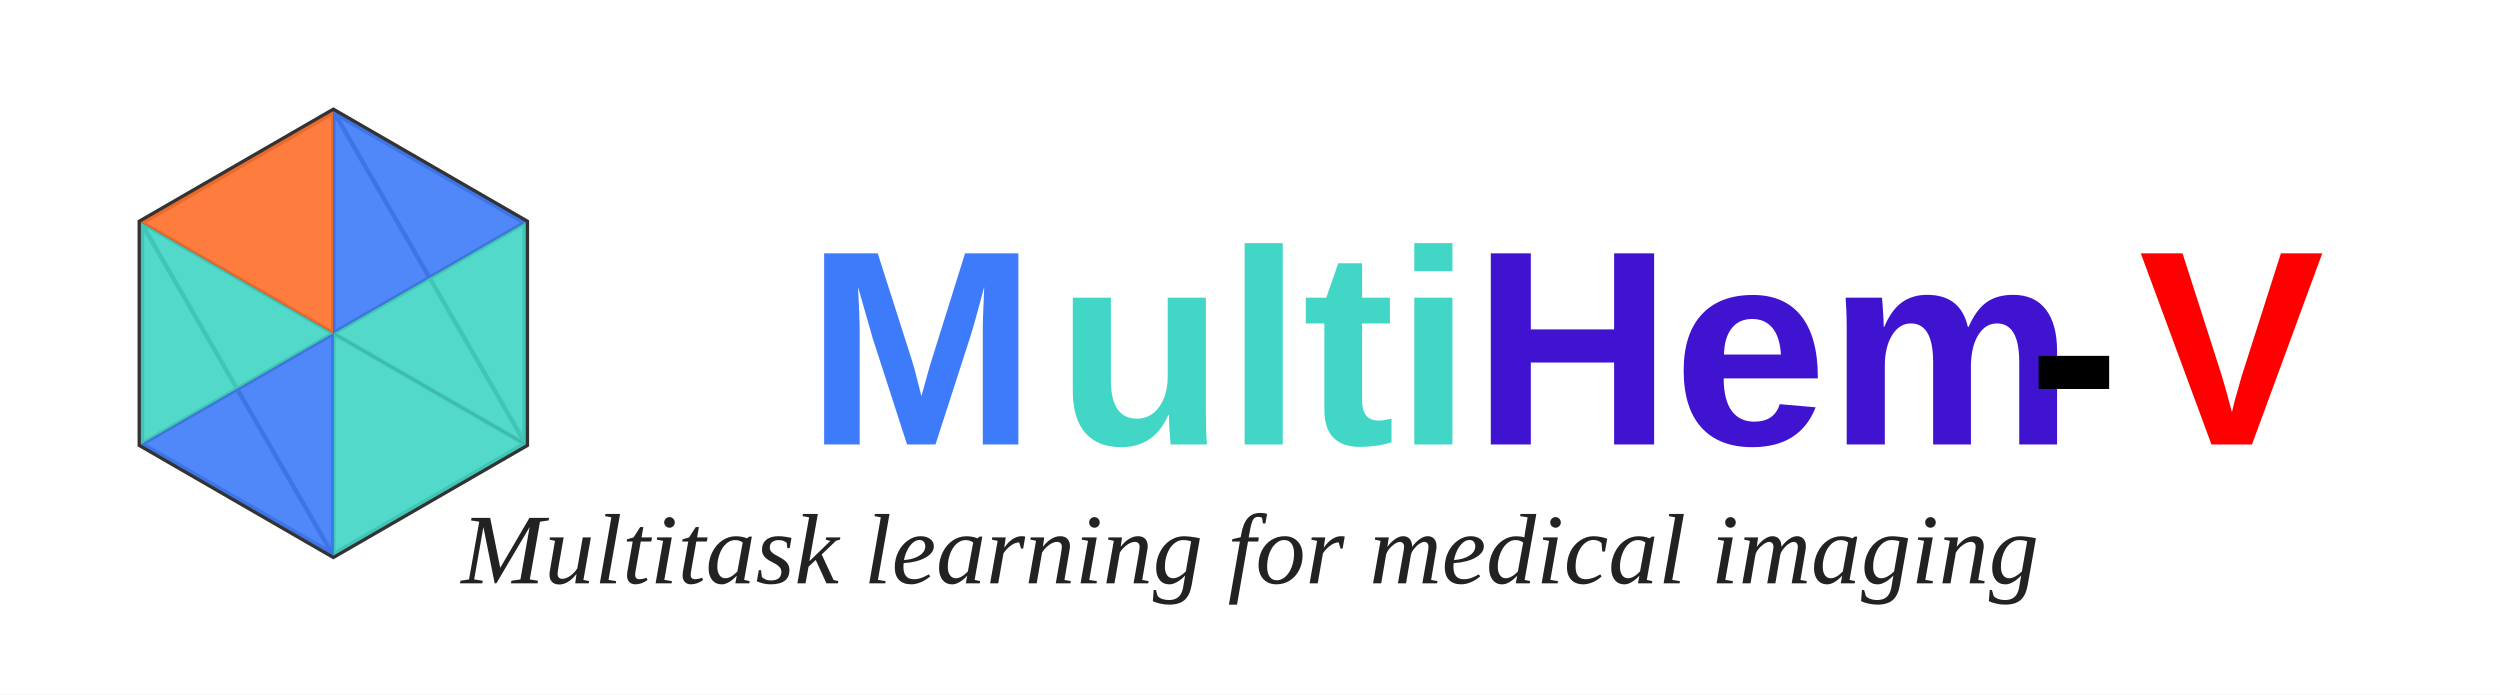
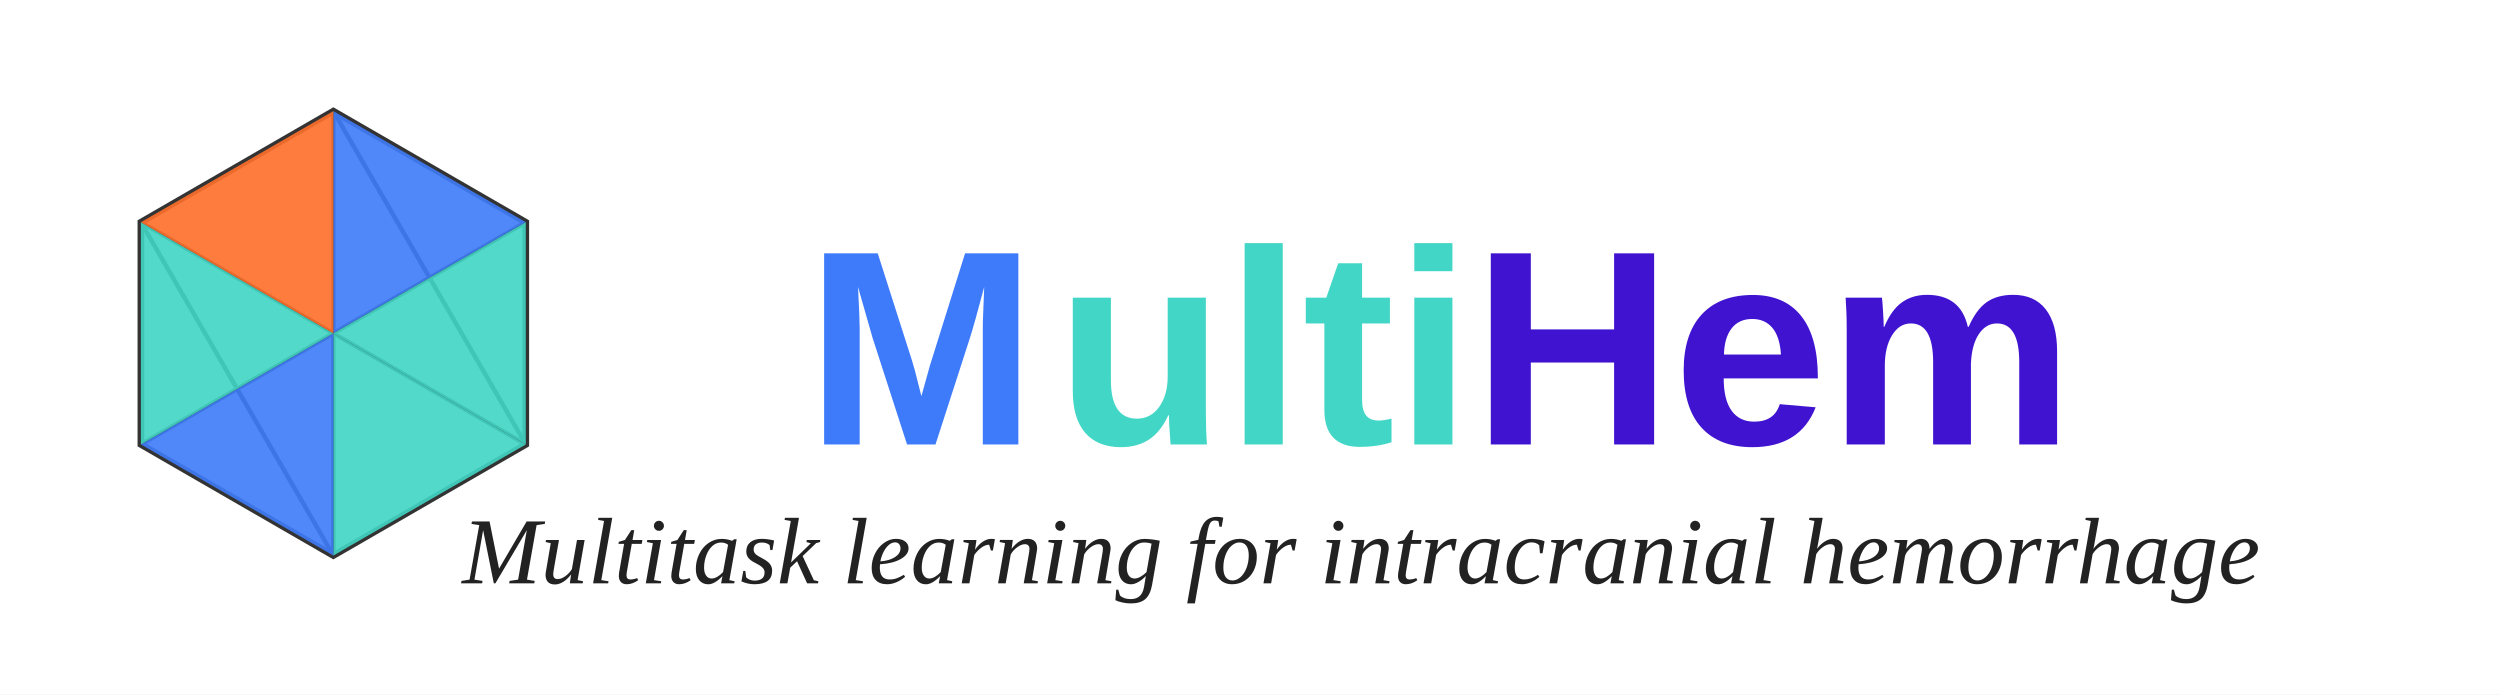
<svg xmlns="http://www.w3.org/2000/svg" viewBox="0 0 900 250">
  <rect width="900" height="250" rx="0" fill="#ffffff" />
  <g transform="translate(120, 120) scale(0.8)">
    <path d="M0,-100 L86.6,-50 L86.6,50 L0,100 L-86.6,50 L-86.6,-50 Z" fill="#f0f0f0" stroke="#333333" stroke-width="3" />
    <path d="M0,-100 L86.6,50 M86.6,-50 L-86.6,50 M0,100 L-86.6,-50 M0,0 L86.6,-50 M0,0 L86.6,50 M0,0 L-86.6,50 M0,0 L-86.6,-50 M0,0 L0,-100 M0,0 L0,100" stroke="#333333" stroke-width="2" />
    <path d="M0,0 L0,-100 L86.6,-50 Z" fill="#3e7bfa" fill-opacity="0.9" />
    <path d="M0,0 L86.6,-50 L86.6,50 Z" fill="#42d6c6" fill-opacity="0.9" />
    <path d="M0,0 L86.6,50 L0,100 Z" fill="#42d6c6" fill-opacity="0.9" />
    <path d="M0,0 L0,100 L-86.6,50 Z" fill="#3e7bfa" fill-opacity="0.9" />
    <path d="M0,0 L-86.6,50 L-86.6,-50 Z" fill="#42d6c6" fill-opacity="0.9" />
    <path d="M0,0 L-86.6,-50 L0,-100 Z" fill="#ff6f2a" fill-opacity="0.9" />
  </g>
  <g transform="translate(290, 0)">
    <text x="0" y="160" font-family="Arial, sans-serif" font-size="100" font-weight="bold" fill="#3e7bfa">M</text>
    <text x="90" y="160" font-family="Arial, sans-serif" font-size="100" font-weight="bold" fill="#42d6c6">ulti</text>
    <text x="240" y="160" font-family="Arial, sans-serif" font-size="100" font-weight="bold" fill="#4013d0">Hem</text>
-     <text x="440" y="160" font-family="Arial, sans-serif" font-size="100" font-weight="bold" fill="#000000">-</text>
-     <text x="480" y="160" font-family="Arial, sans-serif" font-size="100" font-weight="bold" fill="#ff0000">V</text>
  </g>
-   <text x="450" y="210" font-family="Times New Roman, serif" font-size="36" font-style="italic" text-anchor="middle" fill="#222222">Multitask learning for medical imaging</text>
+   <text x="490" y="210" font-family="Times New Roman, serif" font-size="34" font-style="italic" text-anchor="middle" fill="#222222">Multitask learning for intracranial hemorrhage</text>
</svg>
